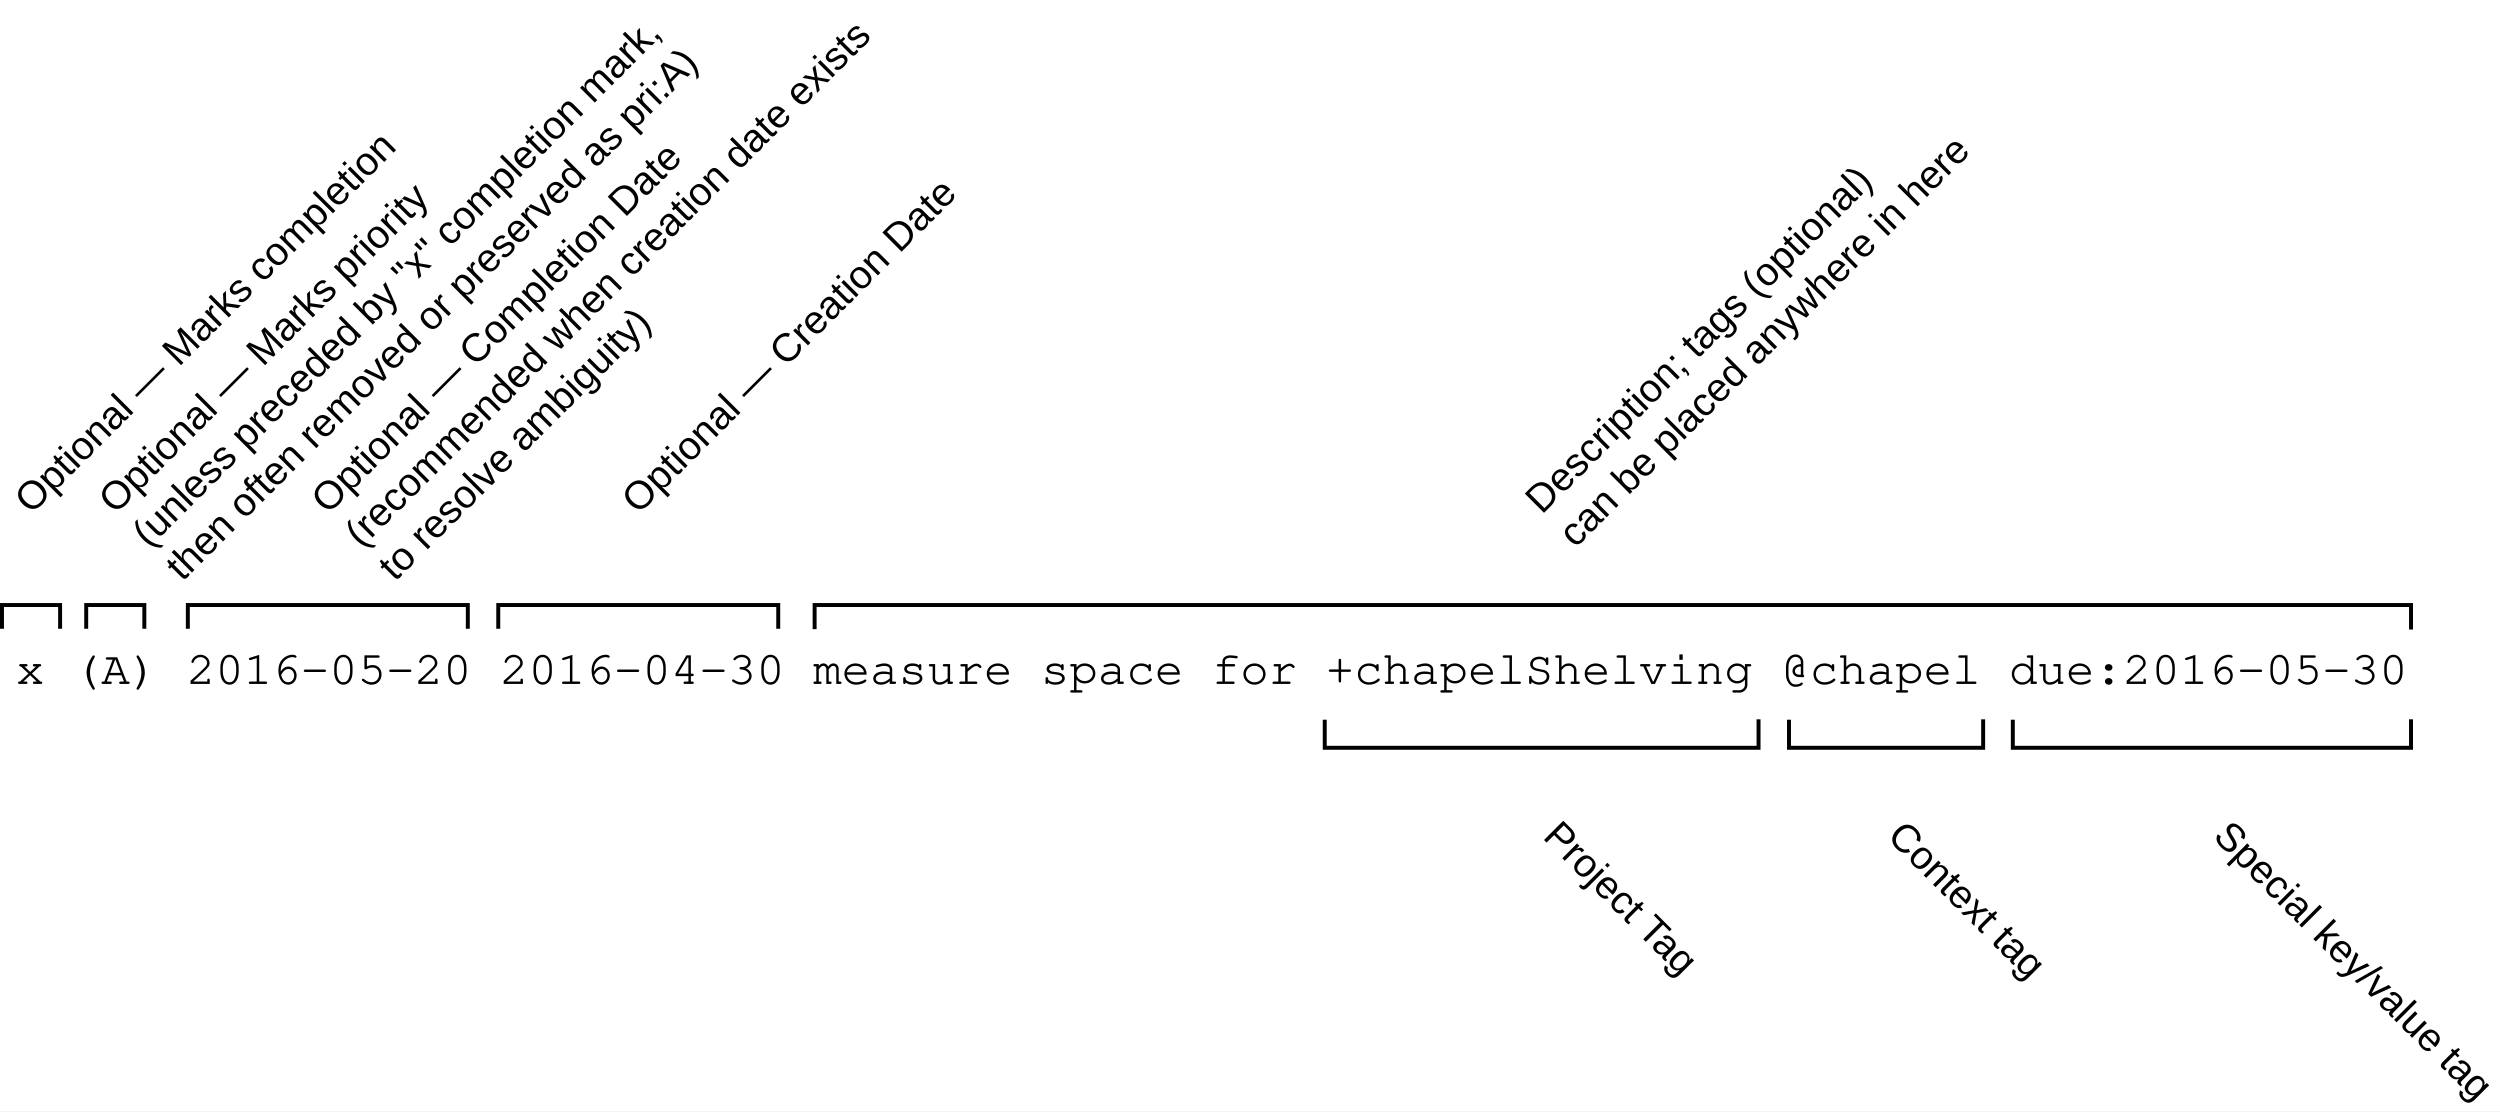
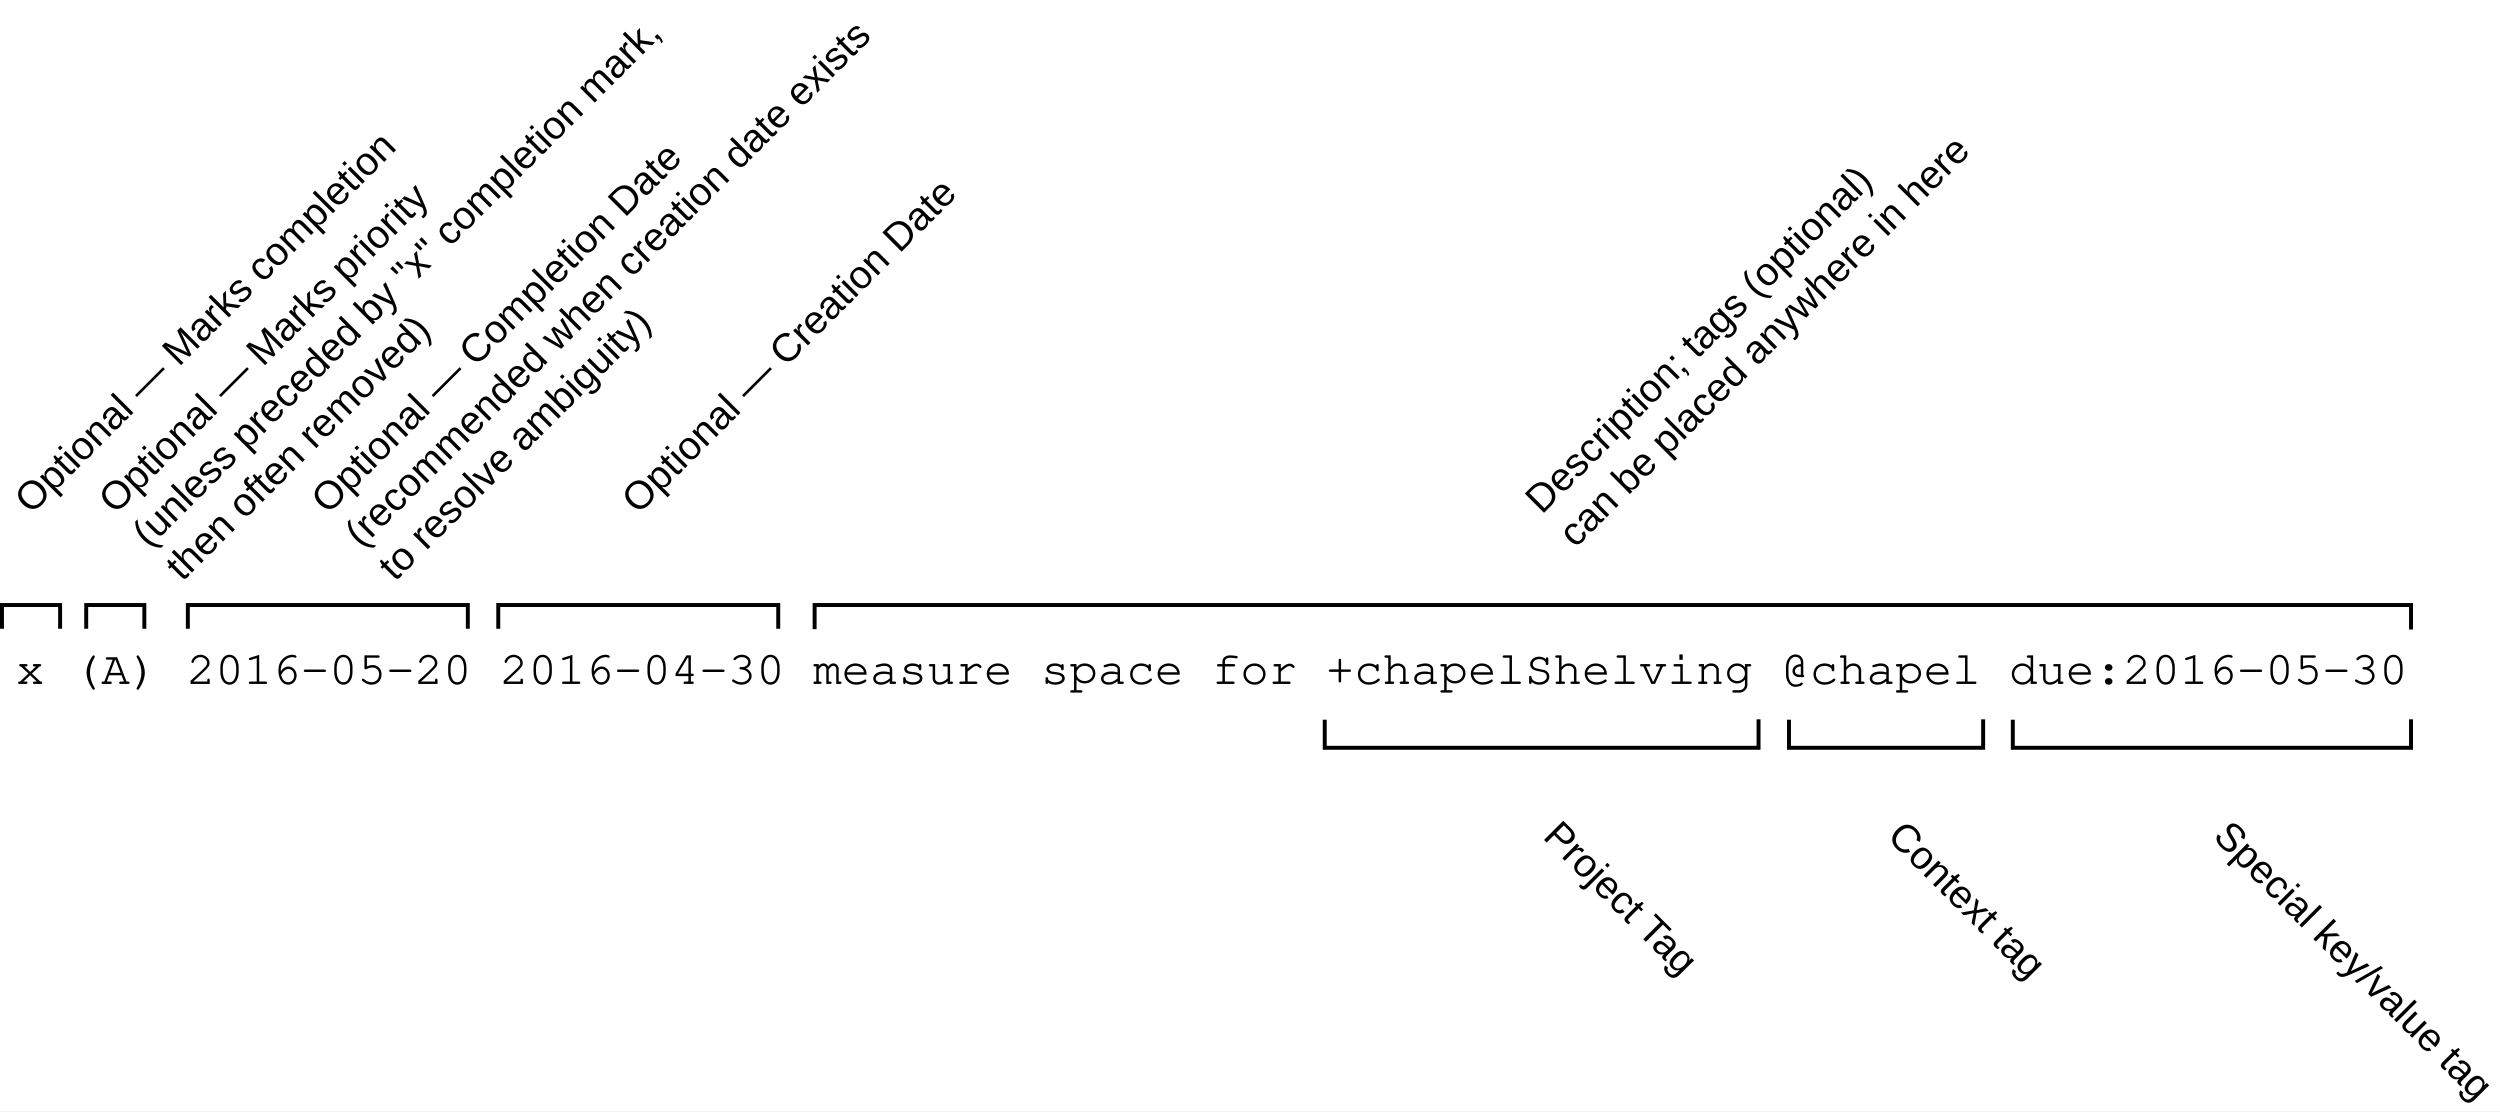
<svg xmlns="http://www.w3.org/2000/svg" id="svg2" viewBox="0 0 632.2 281">
  <style>
        .st0{font-family:Courier;font-size:12px;}
        .st1{fill:none;stroke:#000000;stroke-miterlimit:10;}
        .st2{font-family:Arial;font-size:10px;}
    </style>
  <rect width="100%" height="100%" fill="#FFF" />
  <text class="st0" transform="translate(4.024 172.96)">
        x (A) 2016-05-20 2016-04-30 measure space for +chapelShelving @chapel due:2016-05-30
    </text>
  <path d="M15.2 159v-6H.5v6m36 0v-6H21.8v6m96.5 0v-6H47.5v6m149.3 0v-6H126v6m483.7.2V153H206v6.1m238.7 22.8v7.2H335V182m274.7-.1v7.2H509V182m-7.5-.1v7.2h-49.1V182" class="st1" />
  <text class="st2" transform="rotate(-45 161.175 55.627)">
        Optional — Marks completion
    </text>
  <text transform="rotate(-45 171.8 29.976)">
    <tspan x="0" y="0" class="st2">Optional — Marks priority</tspan>
    <tspan x="0" y="12" class="st2">(unless preceded by "x" completion mark,</tspan>
-     <tspan x="0" y="24" class="st2">then often removed or preserved as pri:A)</tspan>
+     <tspan x="0" y="24" class="st2">then often removed)</tspan>
  </text>
  <text transform="rotate(-45 198.684 -34.92)">
    <tspan x="0" y="0" class="st2">Optional — Completion Date</tspan>
    <tspan x="0" y="12" class="st2">(recommended when creation date exists</tspan>
    <tspan x="0" y="24" class="st2">to resolve ambiguity)</tspan>
  </text>
  <text class="st2" transform="rotate(-45 237.935 -129.68)">
        Optional — Creation Date
    </text>
  <text transform="rotate(-45 352.18 -405.478)">
    <tspan x="0" y="0" class="st2">Description; tags (optional)</tspan>
    <tspan x="0" y="12" class="st2">can be placed anywhere in here</tspan>
  </text>
  <text class="st2" transform="rotate(45 -60.77 576.533)">
        Project Tag
    </text>
  <text class="st2" transform="rotate(45 -17.238 681.627)">
        Context tag
    </text>
  <text class="st2" transform="rotate(45 23.978 781.127)">
        Special key/value tag
    </text>
</svg>
